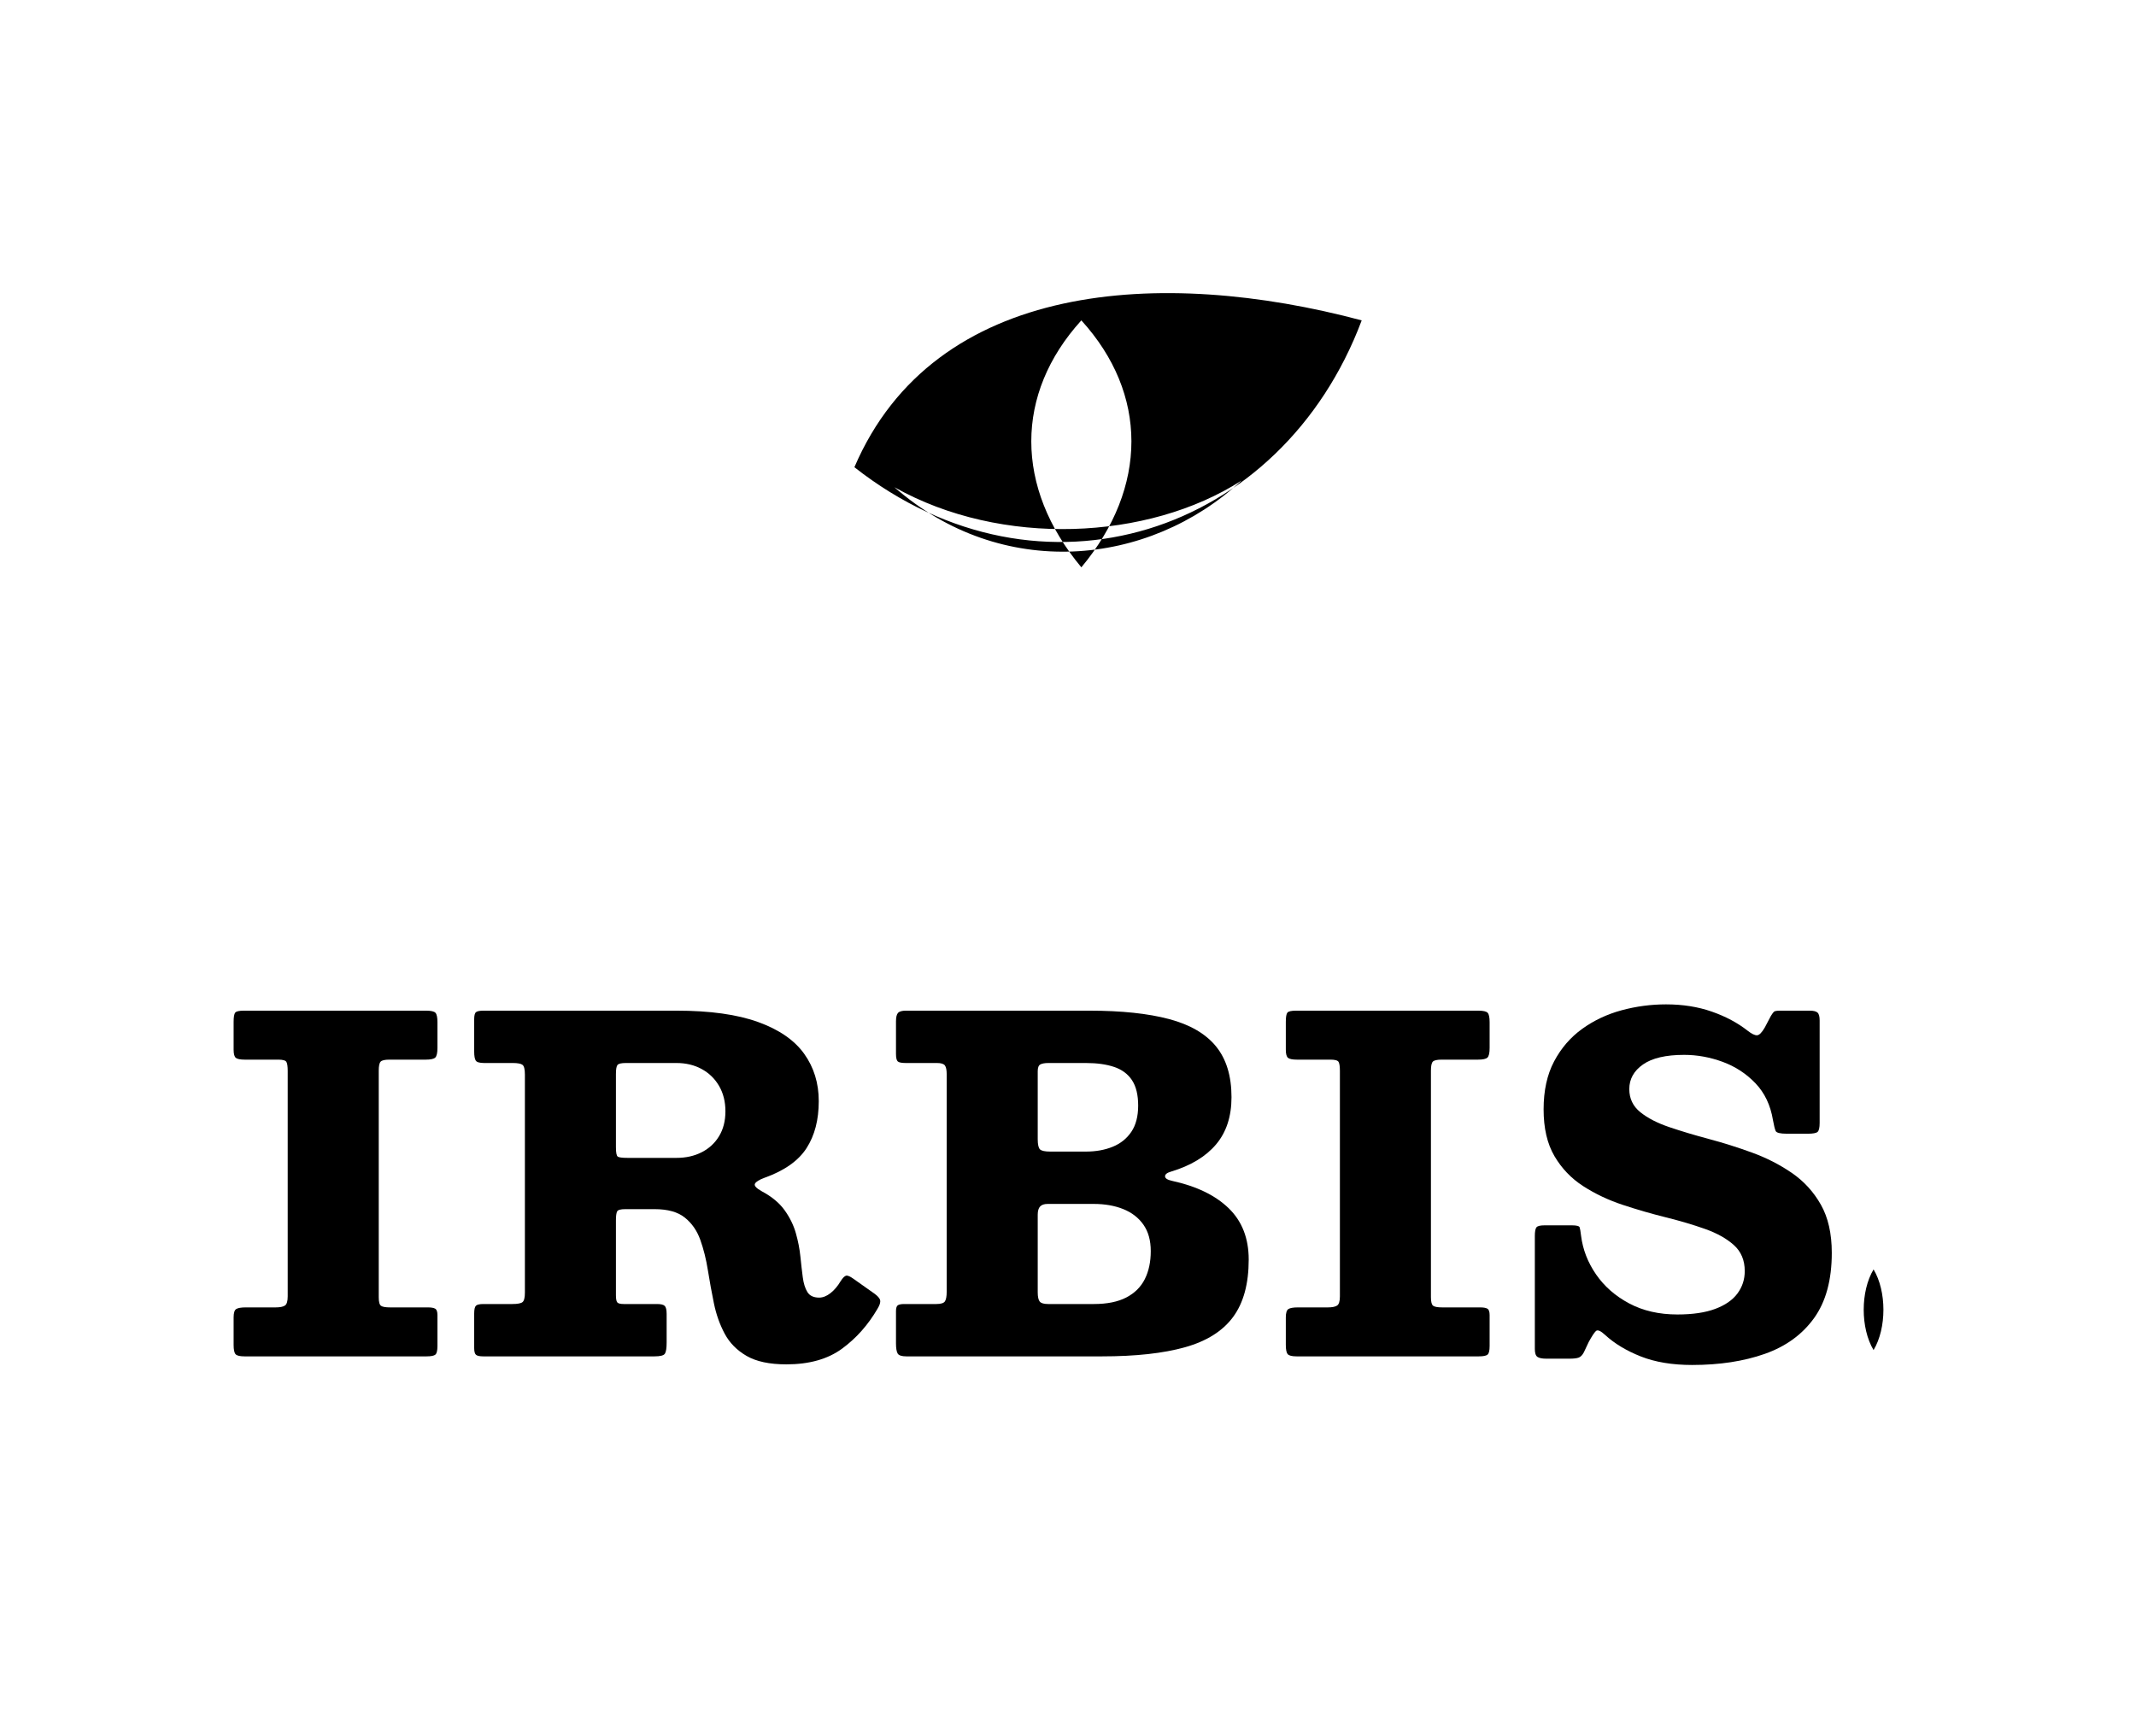
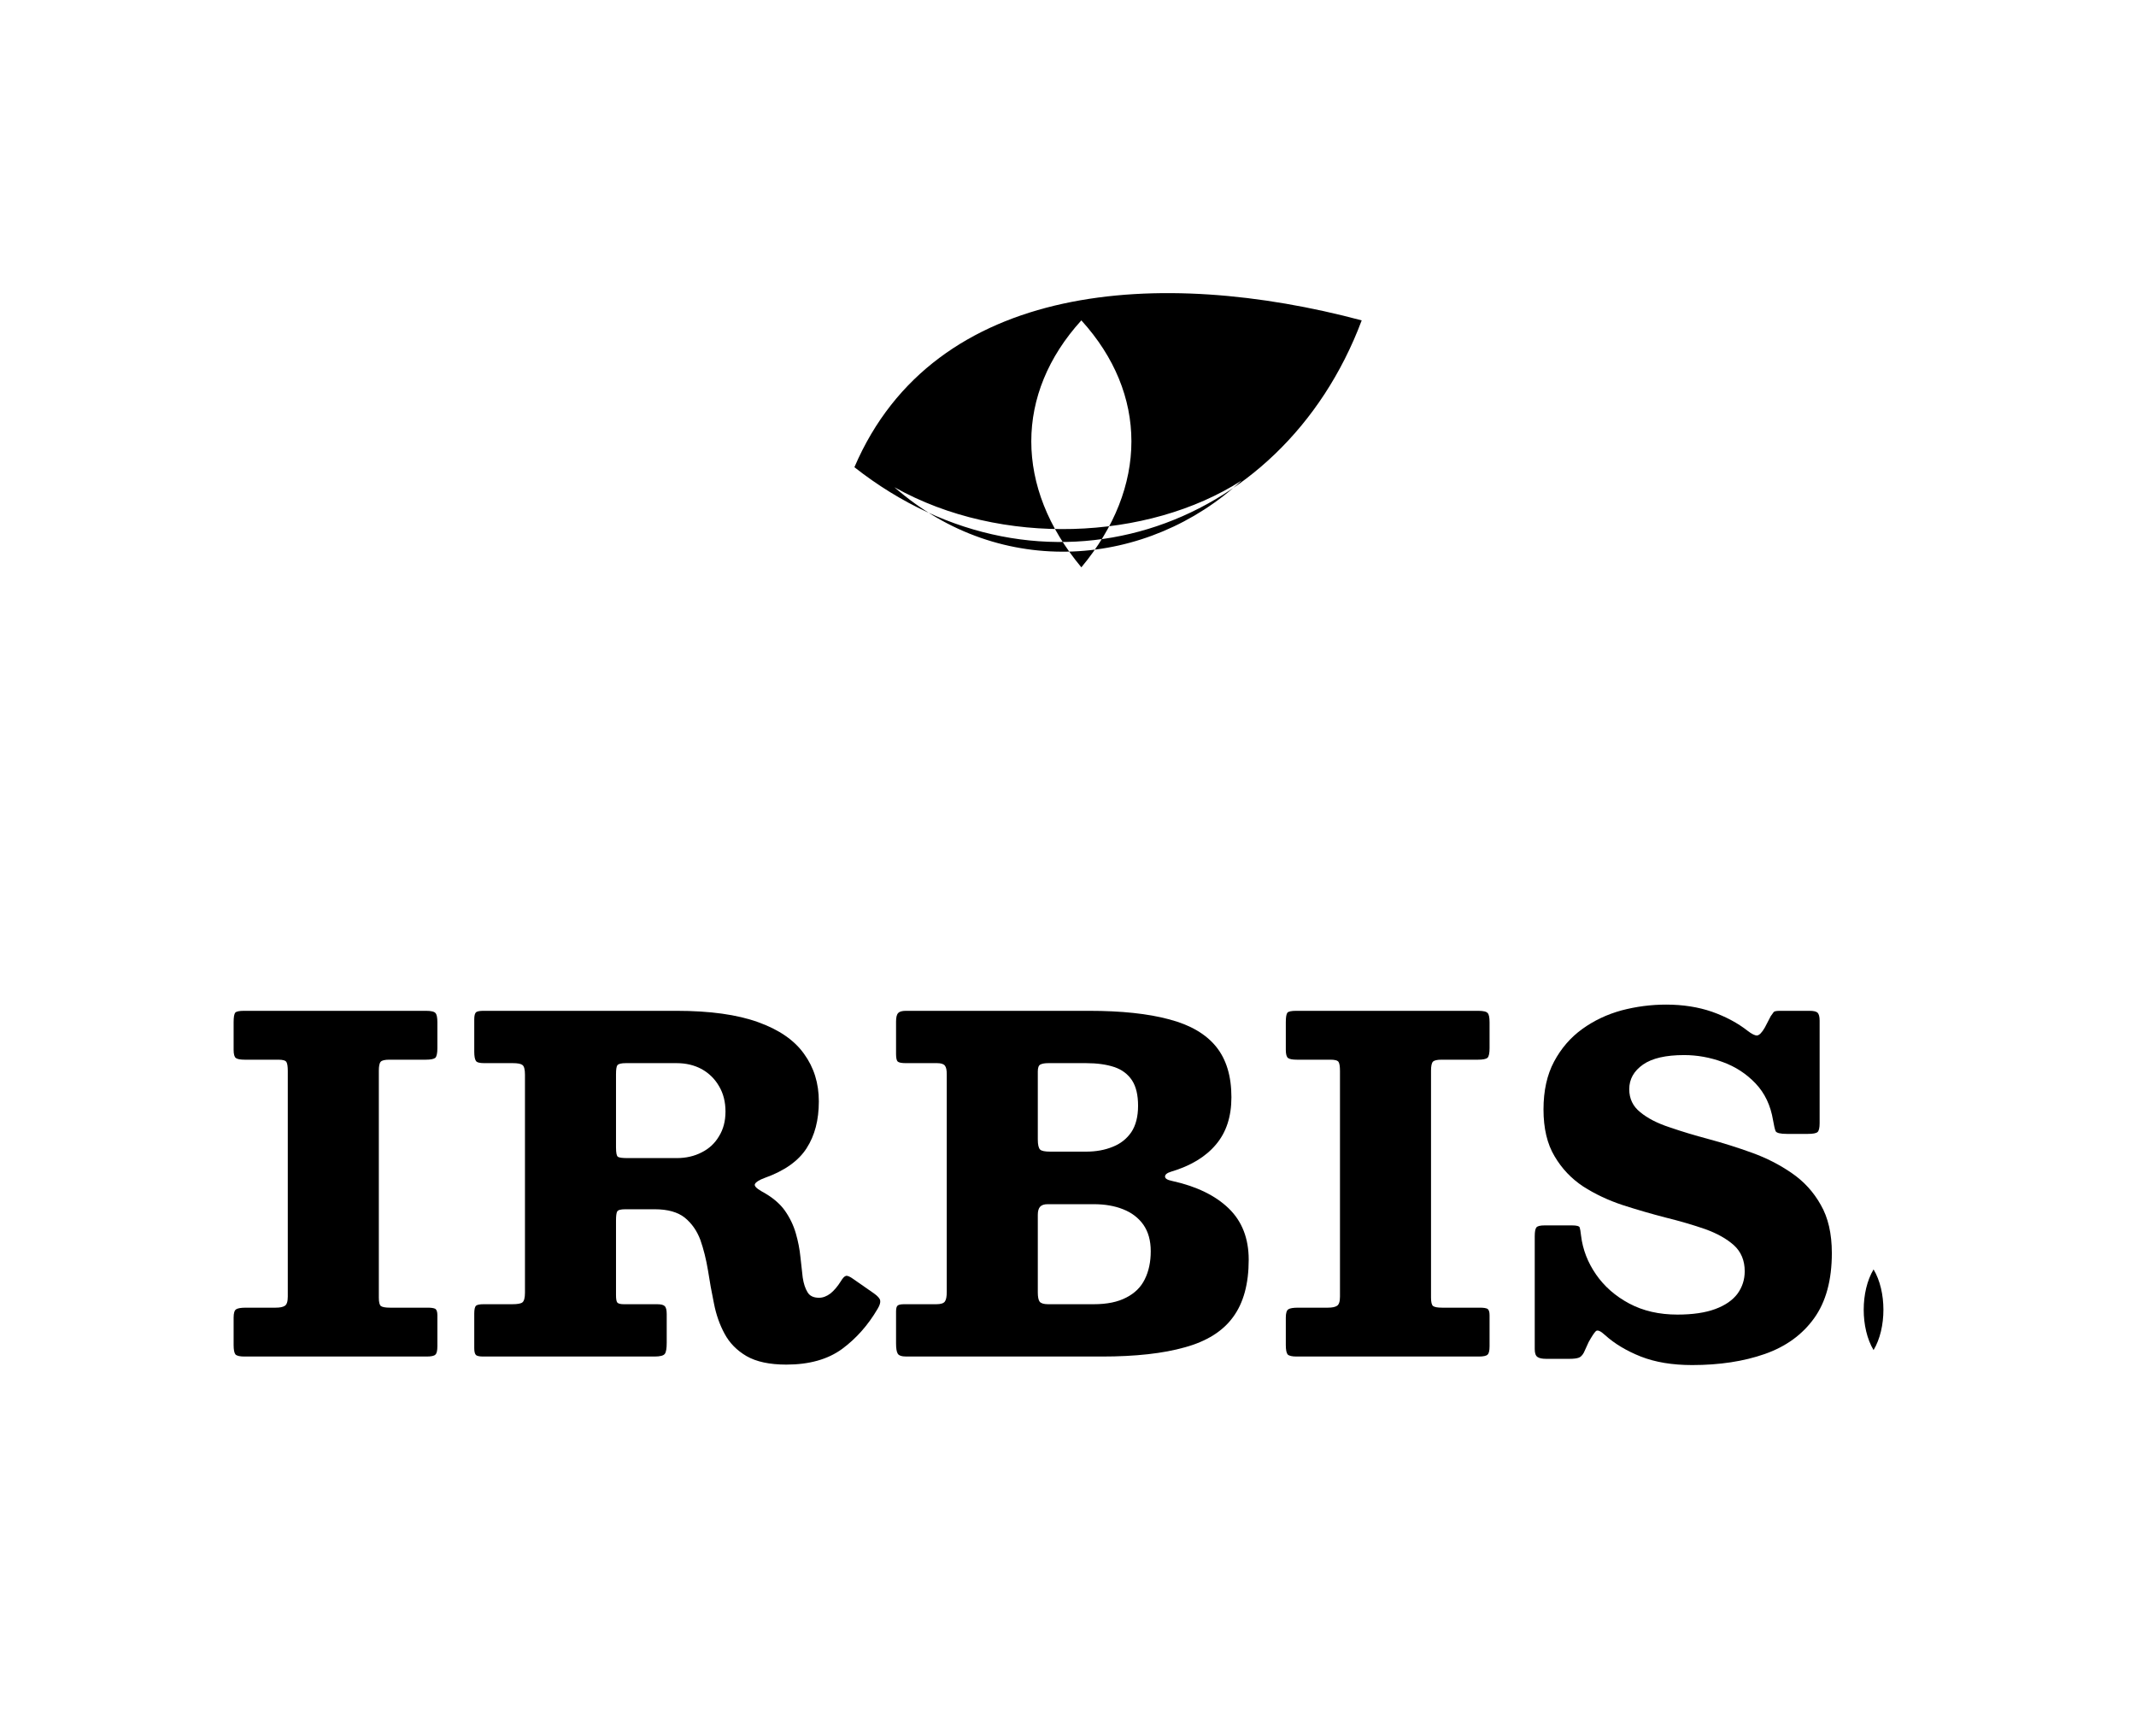
<svg xmlns="http://www.w3.org/2000/svg" viewBox="0 0 320 260" fill="currentColor">
  <svg x="100" y="6" width="120" height="120" viewBox="0 0 120 120">
    <path fill-rule="evenodd" d="M28 64 C40 36 74 34 104 42 C92 74 56 86 28 64 Z M62 42 C72 53 72 67 62 79 C52 67 52 53 62 42 Z M34 67 C50 81 72 79 86 66 C72 75 50 76 34 67 Z" />
  </svg>
  <svg x="35" y="150" width="250" height="55" viewBox="0 0 7240 1565" preserveAspectRatio="xMidYMid meet">
-     <g transform="translate(0,1564.6) scale(1,-1) translate(0,37.3)">
-       <path transform="translate(-79.0,0)" d="M708.618 1239.809Q708.618 1269.933 716.716 1278.727Q724.814 1287.521 755.402 1287.521H913.206Q943.918 1287.521 953.588 1296.253Q963.258 1304.985 963.258 1338.305V1449.896Q963.258 1480.948 954.928 1490.474Q946.598 1500 914.082 1500H123.66Q92.752 1500 85.886 1491.51Q79.02 1483.02 79.02 1451.308V1330.697Q79.02 1302.253 89.082 1294.887Q99.144 1287.521 126.928 1287.521H272.68Q302.268 1287.521 307.964 1277.593Q313.66 1267.665 313.66 1238.881V260.283Q313.66 228.479 301.444 220.479Q289.228 212.479 261.032 212.479H131.608Q101.412 212.479 90.216 205.381Q79.02 198.283 79.02 169.107V49.568Q79.02 18.856 87.422 9.428Q95.824 0 126.34 0H915.938Q945.722 0 954.49 7.732Q963.258 15.464 963.258 45.176V179.015Q963.258 201.067 953.768 206.773Q944.278 212.479 922.227 212.479H758.33Q728.278 212.479 718.448 219.417Q708.618 226.355 708.618 256.479Z" />
-       <path transform="translate(987.0,0)" d="M1806.67 206.836Q1820.918 230.084 1817.944 243.502Q1814.97 256.92 1791.186 273.632L1702.391 336.479Q1680.071 352.459 1670.179 350.083Q1660.287 347.707 1646.503 326.191Q1627.431 293.955 1602.591 274.445Q1577.751 254.935 1553.411 254.935Q1517.443 254.935 1502.531 278.785Q1487.618 302.635 1482.288 343.227Q1476.958 383.819 1471.969 433.349Q1466.979 482.88 1452.221 534.776Q1437.463 586.672 1403.597 633.96Q1369.731 681.248 1305.247 715.856Q1267.855 736.516 1274.943 749.444Q1282.031 762.372 1316.618 775.032Q1445.711 821.228 1498.685 903.506Q1551.659 985.784 1551.659 1107.32Q1551.659 1224.64 1488.251 1313.078Q1424.843 1401.516 1288.491 1450.758Q1152.139 1500 934.539 1500H97.144Q73.02 1500 64.86 1493.732Q56.7 1487.464 56.7 1463.072V1323.005Q56.7 1293.809 63.53 1283.345Q70.36 1272.881 100.02 1272.881H224.04Q256.04 1272.881 266.37 1264.881Q276.7 1256.881 276.7 1222.685V276.707Q276.7 243.779 266.37 235.449Q256.04 227.119 222.112 227.119H97.092Q71.7 227.119 64.2 219.655Q56.7 212.191 56.7 185.531V36.392Q56.7 13 64.896 6.5Q73.092 0 96.484 0H838.895Q876.463 0 884.061 11.588Q891.659 23.176 891.659 60.476V183.799Q891.659 210.923 883.365 219.021Q875.071 227.119 849.679 227.119H705.803Q682.535 227.119 677.097 234.815Q671.659 242.511 671.659 265.511V589.688Q671.659 619.76 677.061 629.26Q682.463 638.76 711.803 638.76H839.9Q925.012 638.76 970.666 602.09Q1016.32 565.42 1037.722 505.58Q1059.124 445.74 1070.578 373.9Q1082.032 302.06 1096.744 230.22Q1111.456 158.38 1143.364 98.54Q1175.271 38.7 1238.447 2.03Q1301.623 -34.64 1411.139 -34.64Q1559.759 -34.64 1652.513 33.278Q1745.267 101.196 1806.67 206.836ZM722.319 861.24Q687.391 861.24 679.525 866.812Q671.659 872.384 671.659 907.776V1225.149Q671.659 1255.757 678.391 1264.319Q685.123 1272.881 714.999 1272.881H934.539Q995.9 1272.881 1043.904 1246.639Q1091.908 1220.397 1119.304 1173.099Q1146.7 1125.801 1146.7 1063.4Q1146.7 1001 1119.304 955.666Q1091.908 910.332 1043.904 885.786Q995.9 861.24 934.539 861.24Z" />
-       <path transform="translate(2817.0,0)" d="M915.26 227.119H716.927Q688.731 227.119 680.195 238.011Q671.659 248.903 671.659 278.295V614.76Q671.659 639.244 681.989 650.342Q692.319 661.44 714.803 661.44H915.26Q986.62 661.44 1042.418 639.152Q1098.216 616.864 1130.138 571.592Q1162.06 526.32 1162.06 456.6Q1162.06 386.88 1136.36 335.447Q1110.66 284.015 1055.96 255.567Q1001.26 227.119 915.26 227.119ZM726.515 888.56Q691.391 888.56 681.525 898.086Q671.659 907.612 671.659 942.467V1237.397Q671.659 1260.933 683.381 1266.907Q695.103 1272.881 718.371 1272.881H880.62Q952.96 1272.881 1003.526 1255.727Q1054.092 1238.573 1080.756 1198.167Q1107.42 1157.76 1107.42 1088.04Q1107.42 1018.32 1077.828 974.388Q1048.236 930.456 996.938 909.508Q945.64 888.56 880.62 888.56ZM949.9 0Q1169.459 0 1310.481 39.572Q1451.503 79.144 1519.261 170.912Q1587.019 262.68 1587.019 420Q1587.019 558.608 1500.039 642.84Q1413.059 727.072 1254.099 761.608Q1224.387 768.072 1224.119 781.196Q1223.851 794.32 1250.243 801.784Q1378.347 840.372 1445.363 919.702Q1512.379 999.032 1512.379 1124.64Q1512.379 1261.96 1445.621 1344.434Q1378.863 1426.908 1241.841 1463.454Q1104.819 1500 895.26 1500H99.948Q74.36 1500 65.53 1490.34Q56.7 1480.68 56.7 1453.36V1313.273Q56.7 1286.809 64.334 1279.845Q71.968 1272.881 99.164 1272.881H234.628Q261.164 1272.881 268.932 1262.257Q276.7 1251.633 276.7 1224.633V280.543Q276.7 250.295 269.03 238.707Q261.36 227.119 231.576 227.119H92.236Q73.432 227.119 65.066 221.985Q56.7 216.851 56.7 196.047V56.888Q56.7 25.104 63.87 12.552Q71.04 0 102.092 0Z" />
-       <path transform="translate(4486.0,0)" d="M708.618 1239.809Q708.618 1269.933 716.716 1278.727Q724.814 1287.521 755.402 1287.521H913.206Q943.918 1287.521 953.588 1296.253Q963.258 1304.985 963.258 1338.305V1449.896Q963.258 1480.948 954.928 1490.474Q946.598 1500 914.082 1500H123.66Q92.752 1500 85.886 1491.51Q79.02 1483.02 79.02 1451.308V1330.697Q79.02 1302.253 89.082 1294.887Q99.144 1287.521 126.928 1287.521H272.68Q302.268 1287.521 307.964 1277.593Q313.66 1267.665 313.66 1238.881V260.283Q313.66 228.479 301.444 220.479Q289.228 212.479 261.032 212.479H131.608Q101.412 212.479 90.216 205.381Q79.02 198.283 79.02 169.107V49.568Q79.02 18.856 87.422 9.428Q95.824 0 126.34 0H915.938Q945.722 0 954.49 7.732Q963.258 15.464 963.258 45.176V179.015Q963.258 201.067 953.768 206.773Q944.278 212.479 922.227 212.479H758.33Q728.278 212.479 718.448 219.417Q708.618 226.355 708.618 256.479Z" />
-       <path transform="translate(5552.0,0)" d="M1126.58 1025.04Q1132.972 989.792 1138.266 977.936Q1143.56 966.08 1186.663 966.08H1278.243Q1311.151 966.08 1320.115 973.972Q1329.079 981.864 1329.079 1013.308V1457.484Q1329.079 1483.34 1319.821 1491.67Q1310.563 1500 1286.439 1500H1156.56Q1135.044 1500 1130.08 1494.706Q1125.116 1489.412 1117.456 1477.02L1090.848 1426.516Q1071.796 1393.66 1057.234 1393.196Q1042.672 1392.732 1016.888 1412.856Q951.764 1464.124 861.676 1495.722Q771.588 1527.32 662.68 1527.32Q564.68 1527.32 469.994 1501.722Q375.308 1476.124 298.926 1421.098Q222.544 1366.072 176.992 1279.922Q131.44 1193.772 131.44 1071.936Q131.44 949.008 178.574 868.786Q225.708 788.564 303.476 738.476Q381.244 688.388 474.512 657.497Q567.78 626.605 661.048 603.471Q754.316 580.337 832.084 552.79Q909.852 525.244 956.986 482.848Q1004.12 440.452 1004.12 370Q1004.12 315.64 972.574 272.992Q941.028 230.344 876.194 206.071Q811.36 181.799 711.96 181.799Q592.796 181.799 502.75 229.757Q412.704 277.715 358.936 355.71Q305.168 433.704 293.972 523.58Q290.776 550.828 287.838 559.694Q284.9 568.56 253.92 568.56H135.792Q107.472 568.56 100.436 559.936Q93.4 551.312 93.4 522.26V32.052Q93.4 5.66 104.56 -2.17Q115.72 -10 143.112 -10H242.92Q271.188 -10 283.812 -5.268Q296.436 -0.536 305.9 17.268L327.384 62.792Q347.436 99.38 358.266 109.798Q369.096 120.216 398.416 92.896Q459.828 36.556 553.302 -0.382Q646.776 -37.32 775.88 -37.32Q954.199 -37.32 1090.937 10.824Q1227.675 58.968 1304.717 165.824Q1381.759 272.68 1381.759 449.28Q1381.759 574.62 1334.259 658.414Q1286.759 742.208 1208.259 796.064Q1129.759 849.92 1036.125 884.044Q942.491 918.168 848.857 943.132Q755.223 968.096 676.723 994.704Q598.223 1021.312 550.723 1059.806Q503.223 1098.3 503.223 1159.752Q503.223 1224.956 562.681 1266.579Q622.139 1308.201 741.24 1308.201Q825.816 1308.201 908.254 1277.903Q990.692 1247.605 1050.61 1184.966Q1110.528 1122.328 1126.58 1025.04Z" />
+     <g transform="translate(0,1565) scale(1,-1) translate(0,37)">
+       <path transform="translate(-79,0)" d="M709 1240Q709 1270 717 1279Q725 1288 755 1288H913Q944 1288 954 1296Q963 1305 963 1338V1450Q963 1481 955 1490Q947 1500 914 1500H124Q93 1500 86 1492Q79 1483 79 1451V1331Q79 1302 89 1295Q99 1288 127 1288H273Q302 1288 308 1278Q314 1268 314 1239V260Q314 228 301 220Q289 212 261 212H132Q101 212 90 205Q79 198 79 169V50Q79 19 87 9Q96 0 126 0H916Q946 0 954 8Q963 15 963 45V179Q963 201 954 207Q944 212 922 212H758Q728 212 718 219Q709 226 709 256Z" />
+       <path transform="translate(987,0)" d="M1807 207Q1821 230 1818 244Q1815 257 1791 274L1702 336Q1680 352 1670 350Q1660 348 1647 326Q1627 294 1603 274Q1578 255 1553 255Q1517 255 1503 279Q1488 303 1482 343Q1477 384 1472 433Q1467 483 1452 535Q1437 587 1404 634Q1370 681 1305 716Q1268 737 1275 749Q1282 762 1317 775Q1446 821 1499 904Q1552 986 1552 1107Q1552 1225 1488 1313Q1425 1402 1288 1451Q1152 1500 935 1500H97Q73 1500 65 1494Q57 1487 57 1463V1323Q57 1294 64 1283Q70 1273 100 1273H224Q256 1273 266 1265Q277 1257 277 1223V277Q277 244 266 235Q256 227 222 227H97Q72 227 64 220Q57 212 57 186V36Q57 13 65 6Q73 0 96 0H839Q876 0 884 12Q892 23 892 60V184Q892 211 883 219Q875 227 850 227H706Q683 227 677 235Q672 243 672 266V590Q672 620 677 629Q682 639 712 639H840Q925 639 971 602Q1016 565 1038 506Q1059 446 1071 374Q1082 302 1097 230Q1111 158 1143 99Q1175 39 1238 2Q1302 -35 1411 -35Q1560 -35 1653 33Q1745 101 1807 207ZM722 861Q687 861 680 867Q672 872 672 908V1225Q672 1256 678 1264Q685 1273 715 1273H935Q996 1273 1044 1247Q1092 1220 1119 1173Q1147 1126 1147 1063Q1147 1001 1119 956Q1092 910 1044 886Q996 861 935 861Z" />
+       <path transform="translate(2817,0)" d="M915 227H717Q689 227 680 238Q672 249 672 278V615Q672 639 682 650Q692 661 715 661H915Q987 661 1042 639Q1098 617 1130 572Q1162 526 1162 457Q1162 387 1136 335Q1111 284 1056 256Q1001 227 915 227ZM727 889Q691 889 682 898Q672 908 672 942V1237Q672 1261 683 1267Q695 1273 718 1273H881Q953 1273 1004 1256Q1054 1239 1081 1198Q1107 1158 1107 1088Q1107 1018 1078 974Q1048 930 997 910Q946 889 881 889ZM950 0Q1169 0 1310 40Q1452 79 1519 171Q1587 263 1587 420Q1587 559 1500 643Q1413 727 1254 762Q1224 768 1224 781Q1224 794 1250 802Q1378 840 1445 920Q1512 999 1512 1125Q1512 1262 1446 1344Q1379 1427 1242 1463Q1105 1500 895 1500H100Q74 1500 66 1490Q57 1481 57 1453V1313Q57 1287 64 1280Q72 1273 99 1273H235Q261 1273 269 1262Q277 1252 277 1225V281Q277 250 269 239Q261 227 232 227H92Q73 227 65 222Q57 217 57 196V57Q57 25 64 13Q71 0 102 0Z" />
+       <path transform="translate(4486,0)" d="M709 1240Q709 1270 717 1279Q725 1288 755 1288H913Q944 1288 954 1296Q963 1305 963 1338V1450Q963 1481 955 1490Q947 1500 914 1500H124Q93 1500 86 1492Q79 1483 79 1451V1331Q79 1302 89 1295Q99 1288 127 1288H273Q302 1288 308 1278Q314 1268 314 1239V260Q314 228 301 220Q289 212 261 212H132Q101 212 90 205Q79 198 79 169V50Q79 19 87 9Q96 0 126 0H916Q946 0 954 8Q963 15 963 45V179Q963 201 954 207Q944 212 922 212H758Q728 212 718 219Q709 226 709 256Z" />
+       <path transform="translate(5552,0)" d="M1127 1025Q1133 990 1138 978Q1144 966 1187 966H1278Q1311 966 1320 974Q1329 982 1329 1013V1457Q1329 1483 1320 1492Q1311 1500 1286 1500H1157Q1135 1500 1130 1495Q1125 1489 1117 1477L1091 1427Q1072 1394 1057 1393Q1043 1393 1017 1413Q952 1464 862 1496Q772 1527 663 1527Q565 1527 470 1502Q375 1476 299 1421Q223 1366 177 1280Q131 1194 131 1072Q131 949 179 869Q226 789 303 738Q381 688 475 657Q568 627 661 603Q754 580 832 553Q910 525 957 483Q1004 440 1004 370Q1004 316 973 273Q941 230 876 206Q811 182 712 182Q593 182 503 230Q413 278 359 356Q305 434 294 524Q291 551 288 560Q285 569 254 569H136Q107 569 100 560Q93 551 93 522V32Q93 6 105 -2Q116 -10 143 -10H243Q271 -10 284 -5Q296 -1 306 17L327 63Q347 99 358 110Q369 120 398 93Q460 37 553 0Q647 -37 776 -37Q954 -37 1091 11Q1228 59 1305 166Q1382 273 1382 449Q1382 575 1334 658Q1287 742 1208 796Q1130 850 1036 884Q942 918 849 943Q755 968 677 995Q598 1021 551 1060Q503 1098 503 1160Q503 1225 563 1267Q622 1308 741 1308Q826 1308 908 1278Q991 1248 1051 1185Q1111 1122 1127 1025Z" />
    </g>
    <path d="M7115 1150 C7172 1245 7172 1405 7115 1500 C7058 1405 7058 1245 7115 1150 Z" />
  </svg>
</svg>
